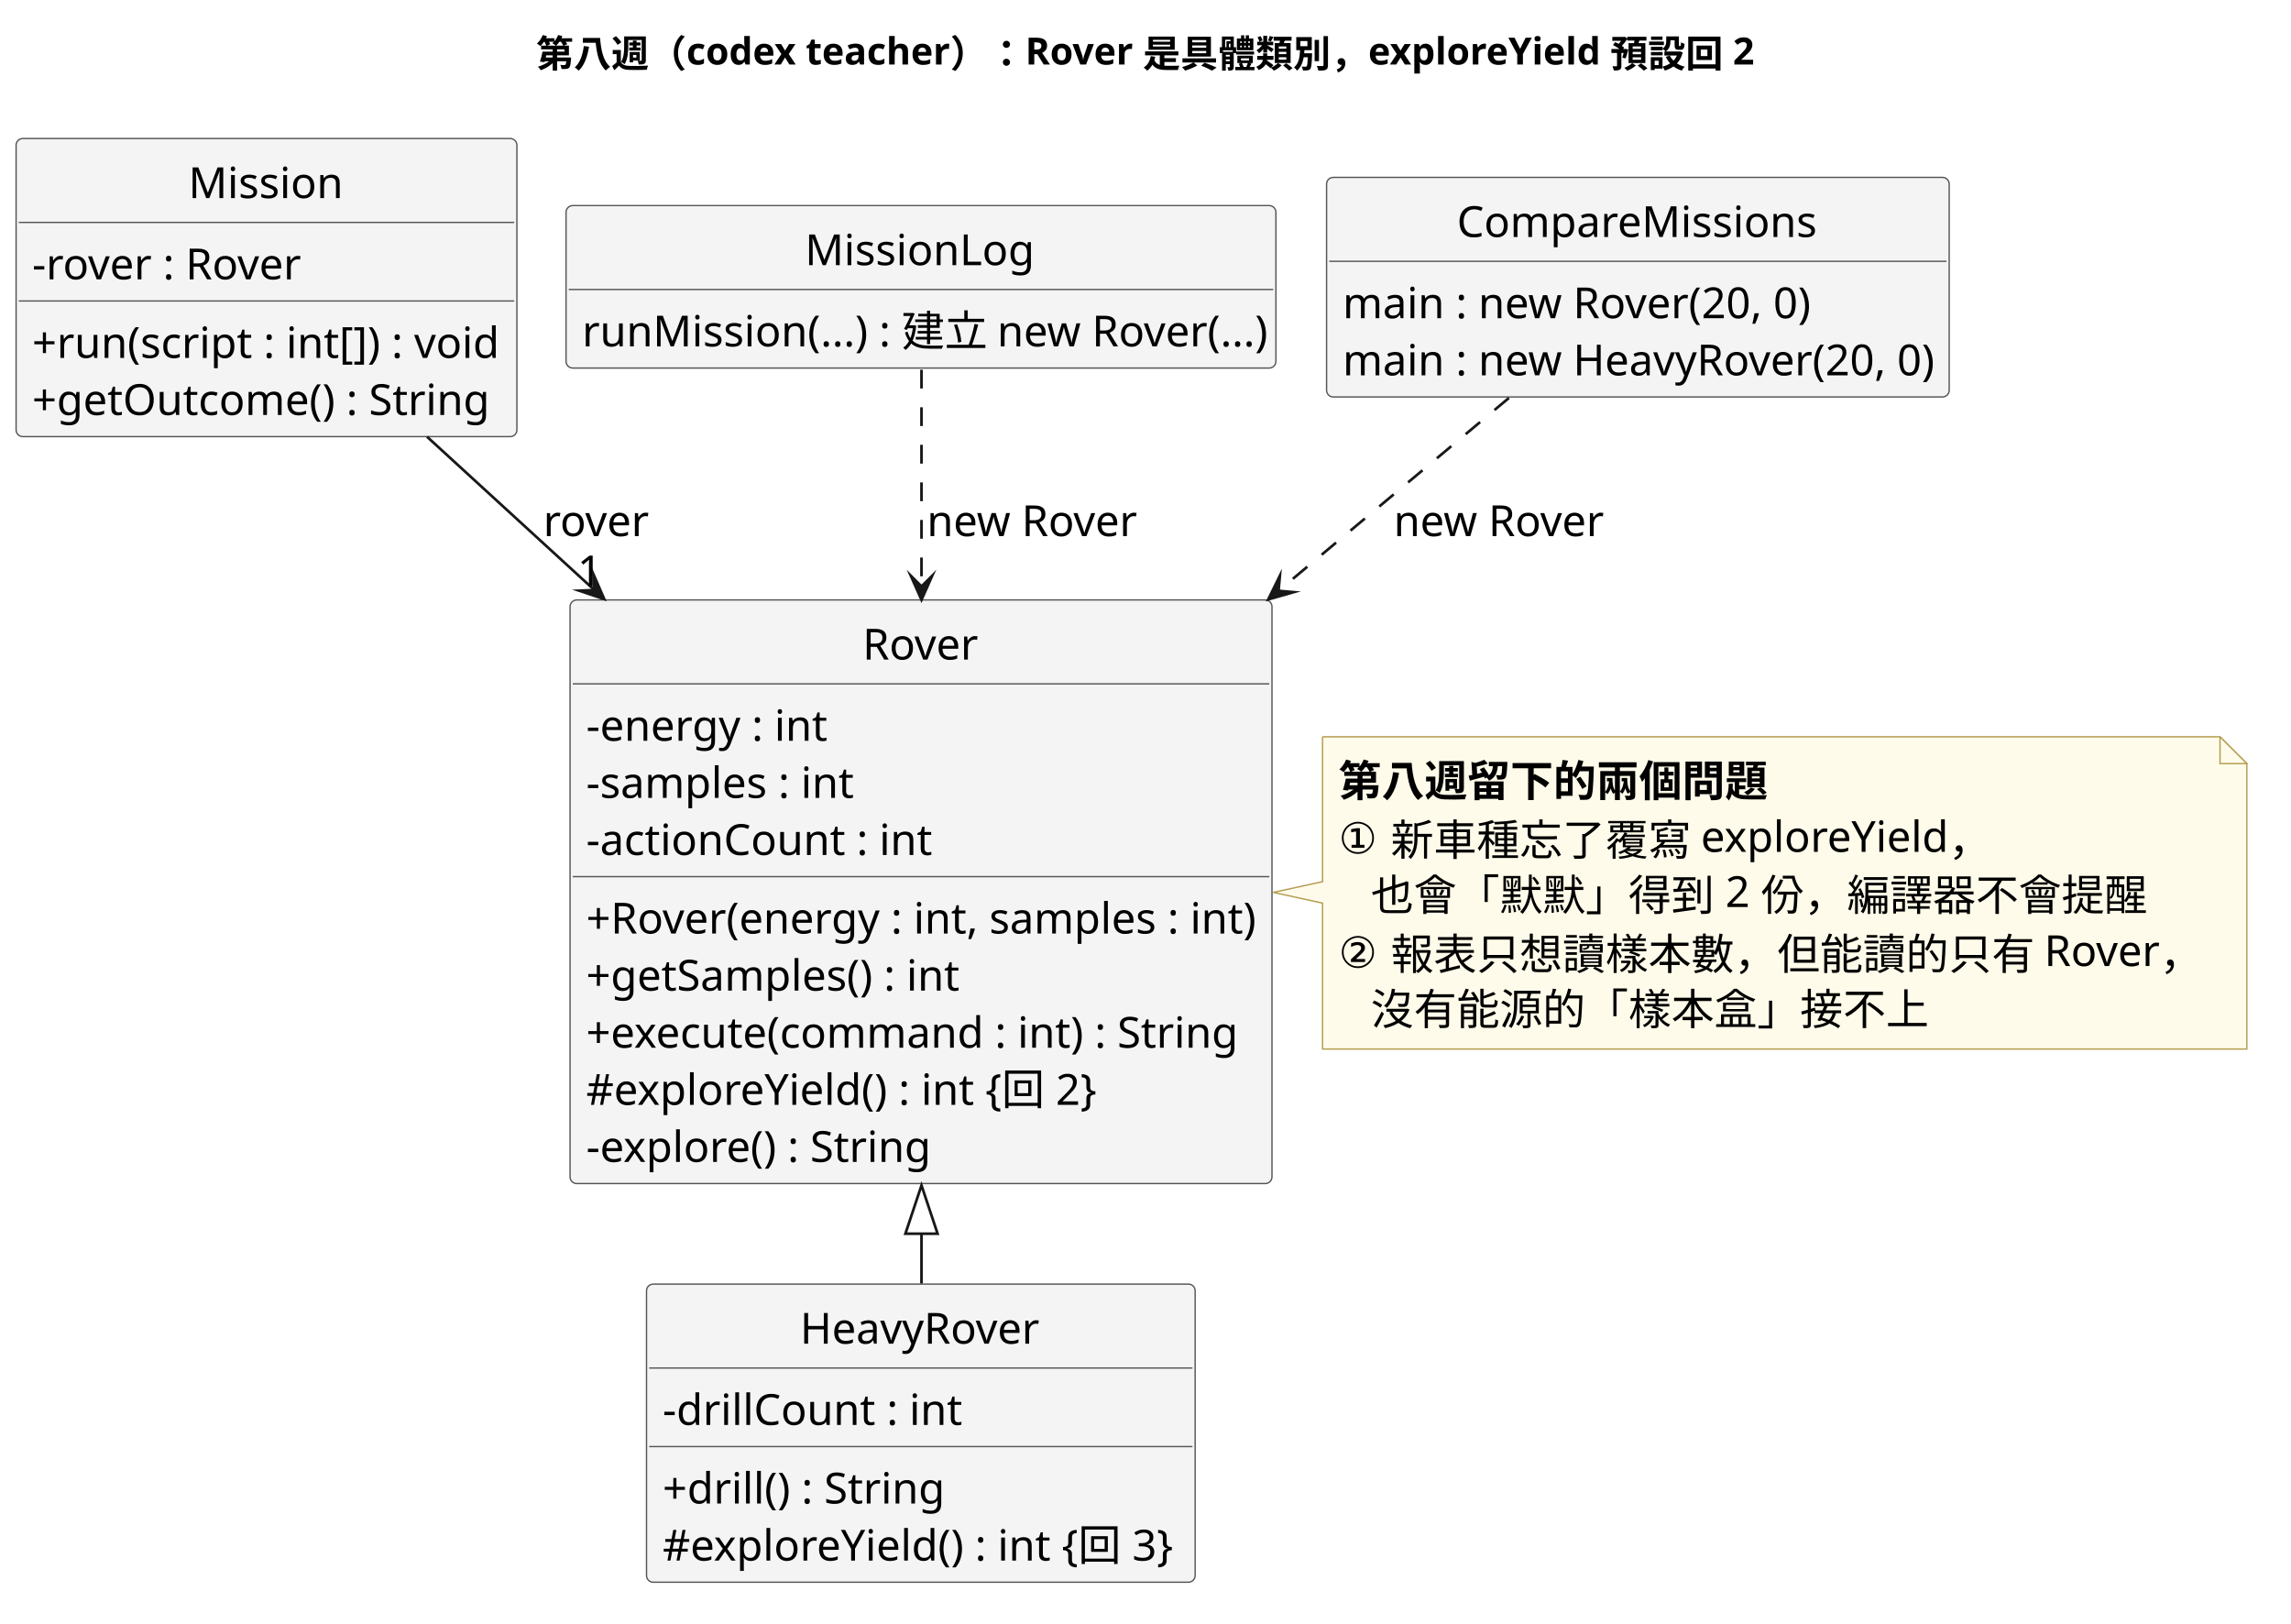
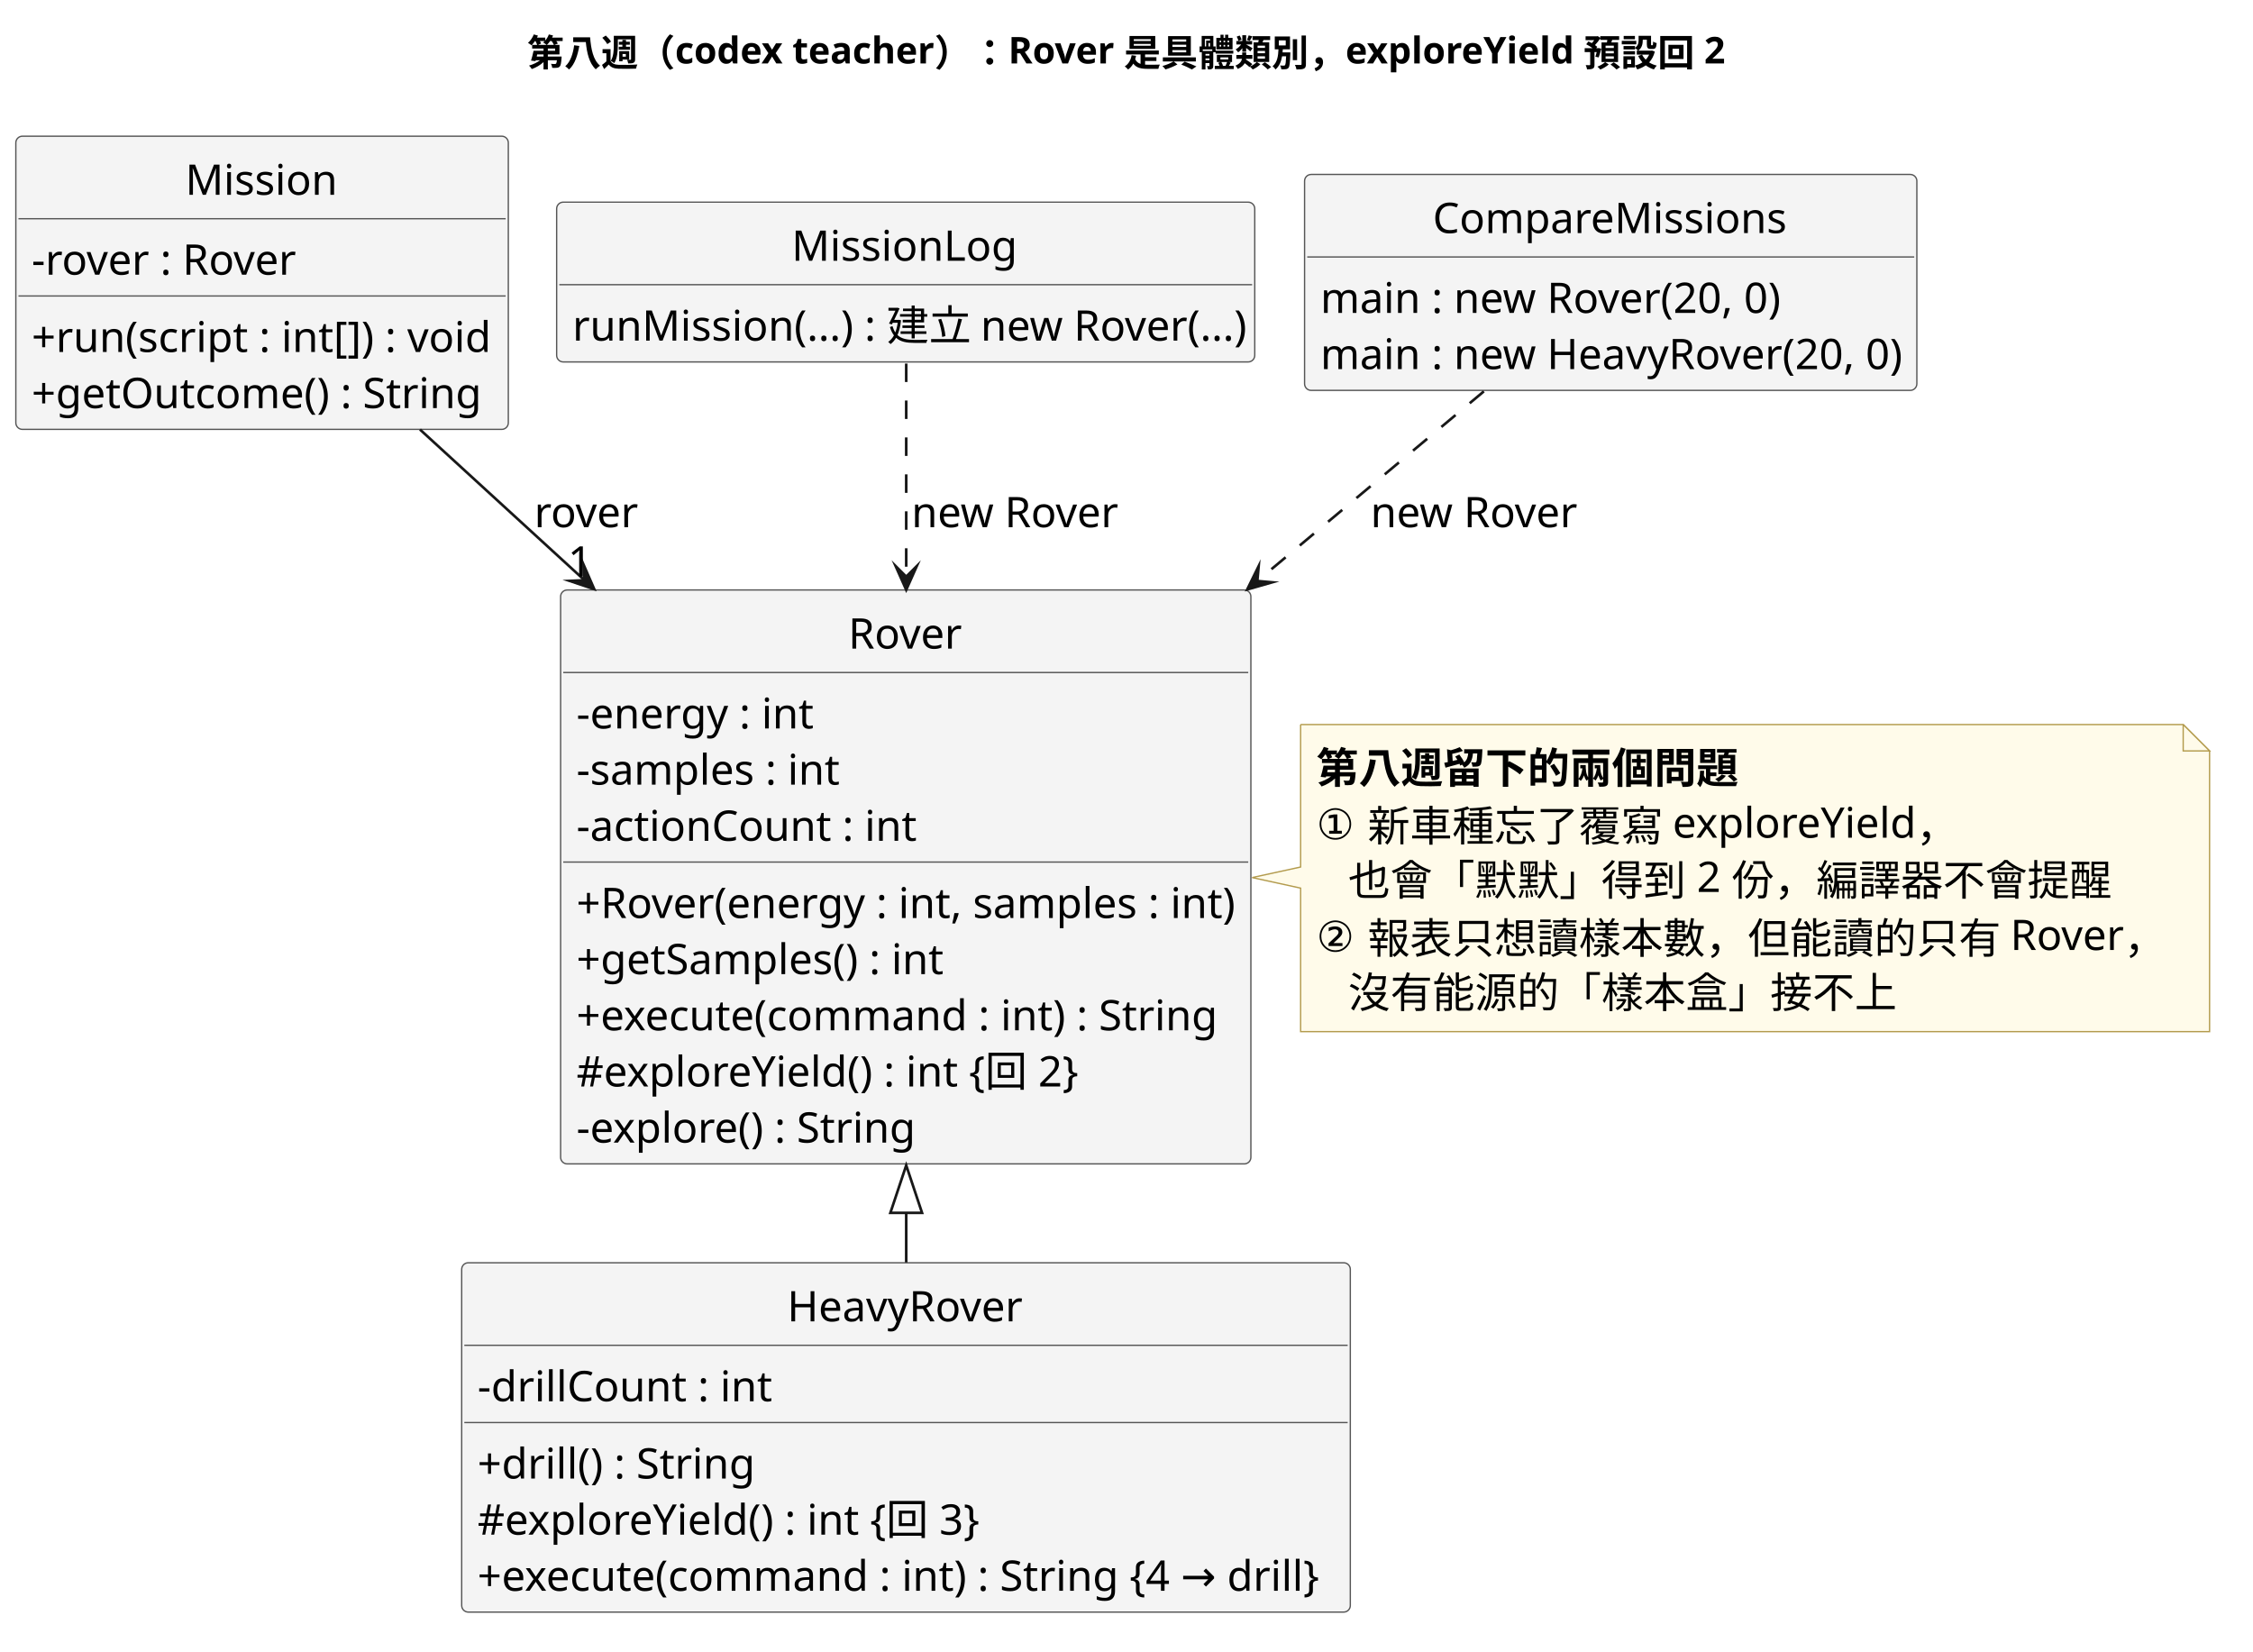
- <svg xmlns="http://www.w3.org/2000/svg" version="1.1" data-diagram-type="CLASS" style="width:854px;height:605px;background:#FFFFFF;" width="854px" height="605px" viewBox="0 0 854 605" zoomAndPan="magnify" preserveAspectRatio="none" contentStyleType="text/css">
+ <svg xmlns="http://www.w3.org/2000/svg" version="1.1" data-diagram-type="CLASS" style="width:854px;height:626px;background:#FFFFFF;" width="854px" height="626px" viewBox="0 0 854 626" zoomAndPan="magnify" preserveAspectRatio="none" contentStyleType="text/css">
  <defs />
  <g font-family="sans-serif" lengthAdjust="spacing">
    <g class="title" data-source-line="12">
      <text x="199.883" y="25.06" fill="#000" font-size="14" textLength="447.234" font-weight="700" font-family="'Microsoft JhengHei'">第八週（codex teacher）：Rover 是具體類別，exploreYield 預設回 2</text>
    </g>
    <g class="entity" data-qualified-name="Rover" id="ent0001" data-source-line="14">
      <rect x="212.5" y="223.621" width="261.648" height="217.531" fill="#F4F4F4" style="stroke:#555;stroke-width:0.5;" rx="2.5" ry="2.5" />
      <text x="321.555" y="245.832" fill="#000" font-size="16" textLength="43.539" font-family="'Microsoft JhengHei'">Rover</text>
      <line x1="213.5" y1="254.902" x2="473.148" y2="254.902" style="stroke:#555;stroke-width:0.5;" />
      <text x="218.5" y="276.113" fill="#000" font-size="16" textLength="90.438" font-family="'Microsoft JhengHei'">-energy : int</text>
      <text x="218.5" y="297.395" fill="#000" font-size="16" textLength="99.734" font-family="'Microsoft JhengHei'">-samples : int</text>
      <text x="218.5" y="318.676" fill="#000" font-size="16" textLength="130.836" font-family="'Microsoft JhengHei'">-actionCount : int</text>
      <line x1="213.5" y1="326.746" x2="473.148" y2="326.746" style="stroke:#555;stroke-width:0.5;" />
      <text x="218.5" y="347.957" fill="#000" font-size="16" textLength="249.648" font-family="'Microsoft JhengHei'">+Rover(energy : int, samples : int)</text>
      <text x="218.5" y="369.238" fill="#000" font-size="16" textLength="141.703" font-family="'Microsoft JhengHei'">+getSamples() : int</text>
      <text x="218.5" y="390.52" fill="#000" font-size="16" textLength="244.758" font-family="'Microsoft JhengHei'">+execute(command : int) : String</text>
      <text x="218.5" y="411.801" fill="#000" font-size="16" textLength="192.508" font-family="'Microsoft JhengHei'">#exploreYield() : int  {回 2}</text>
      <text x="218.5" y="433.082" fill="#000" font-size="16" textLength="129.961" font-family="'Microsoft JhengHei'">-explore() : String</text>
    </g>
    <g class="entity" data-qualified-name="HeavyRover" id="ent0002" data-source-line="24">
-       <rect x="241" y="478.621" width="204.508" height="111.125" fill="#F4F4F4" style="stroke:#555;stroke-width:0.5;" rx="2.5" ry="2.5" />
-       <text x="298.246" y="500.832" fill="#000" font-size="16" textLength="90.016" font-family="'Microsoft JhengHei'">HeavyRover</text>
-       <line x1="242" y1="509.902" x2="444.508" y2="509.902" style="stroke:#555;stroke-width:0.5;" />
-       <text x="247" y="531.113" fill="#000" font-size="16" textLength="112.875" font-family="'Microsoft JhengHei'">-drillCount : int</text>
-       <line x1="242" y1="539.184" x2="444.508" y2="539.184" style="stroke:#555;stroke-width:0.5;" />
-       <text x="247" y="560.395" fill="#000" font-size="16" textLength="107.219" font-family="'Microsoft JhengHei'">+drill() : String</text>
-       <text x="247" y="581.676" fill="#000" font-size="16" textLength="192.508" font-family="'Microsoft JhengHei'">#exploreYield() : int  {回 3}</text>
+       <rect x="175" y="478.621" width="336.836" height="132.406" fill="#F4F4F4" style="stroke:#555;stroke-width:0.5;" rx="2.5" ry="2.5" />
+       <text x="298.41" y="500.832" fill="#000" font-size="16" textLength="90.016" font-family="'Microsoft JhengHei'">HeavyRover</text>
+       <line x1="176" y1="509.902" x2="510.836" y2="509.902" style="stroke:#555;stroke-width:0.5;" />
+       <text x="181" y="531.113" fill="#000" font-size="16" textLength="112.875" font-family="'Microsoft JhengHei'">-drillCount : int</text>
+       <line x1="176" y1="539.184" x2="510.836" y2="539.184" style="stroke:#555;stroke-width:0.5;" />
+       <text x="181" y="560.395" fill="#000" font-size="16" textLength="107.219" font-family="'Microsoft JhengHei'">+drill() : String</text>
+       <text x="181" y="581.676" fill="#000" font-size="16" textLength="192.508" font-family="'Microsoft JhengHei'">#exploreYield() : int  {回 3}</text>
+       <text x="181" y="602.957" fill="#000" font-size="16" textLength="324.836" font-family="'Microsoft JhengHei'">+execute(command : int) : String  {4 → drill}</text>
    </g>
-     <g class="entity" data-qualified-name="Mission" id="ent0003" data-source-line="29">
+     <g class="entity" data-qualified-name="Mission" id="ent0003" data-source-line="30">
      <rect x="6" y="51.621" width="186.68" height="111.125" fill="#F4F4F4" style="stroke:#555;stroke-width:0.5;" rx="2.5" ry="2.5" />
      <text x="70.258" y="73.832" fill="#000" font-size="16" textLength="58.164" font-family="'Microsoft JhengHei'">Mission</text>
      <line x1="7" y1="82.902" x2="191.68" y2="82.902" style="stroke:#555;stroke-width:0.5;" />
      <text x="12" y="104.113" fill="#000" font-size="16" textLength="101.352" font-family="'Microsoft JhengHei'">-rover : Rover</text>
      <line x1="7" y1="112.184" x2="191.68" y2="112.184" style="stroke:#555;stroke-width:0.5;" />
      <text x="12" y="133.395" fill="#000" font-size="16" textLength="174.68" font-family="'Microsoft JhengHei'">+run(script : int[]) : void</text>
      <text x="12" y="154.676" fill="#000" font-size="16" textLength="174.094" font-family="'Microsoft JhengHei'">+getOutcome() : String</text>
    </g>
-     <g class="entity" data-qualified-name="MissionLog" id="ent0004" data-source-line="34">
+     <g class="entity" data-qualified-name="MissionLog" id="ent0004" data-source-line="35">
      <rect x="211" y="76.621" width="264.617" height="60.563" fill="#F4F4F4" style="stroke:#555;stroke-width:0.5;" rx="2.5" ry="2.5" />
      <text x="300.066" y="98.832" fill="#000" font-size="16" textLength="86.484" font-family="'Microsoft JhengHei'">MissionLog</text>
      <line x1="212" y1="107.902" x2="474.617" y2="107.902" style="stroke:#555;stroke-width:0.5;" />
      <text x="217" y="129.113" fill="#000" font-size="16" textLength="252.617" font-family="'Microsoft JhengHei'">runMission(...) : 建立 new Rover(...)</text>
    </g>
-     <g class="entity" data-qualified-name="CompareMissions" id="ent0005" data-source-line="37">
+     <g class="entity" data-qualified-name="CompareMissions" id="ent0005" data-source-line="38">
      <rect x="494.5" y="66.121" width="232.086" height="81.844" fill="#F4F4F4" style="stroke:#555;stroke-width:0.5;" rx="2.5" ry="2.5" />
      <text x="543.09" y="88.332" fill="#000" font-size="16" textLength="134.906" font-family="'Microsoft JhengHei'">CompareMissions</text>
      <line x1="495.5" y1="97.402" x2="725.586" y2="97.402" style="stroke:#555;stroke-width:0.5;" />
      <text x="500.5" y="118.613" fill="#000" font-size="16" textLength="173.609" font-family="'Microsoft JhengHei'">main : new Rover(20, 0)</text>
      <text x="500.5" y="139.895" fill="#000" font-size="16" textLength="220.086" font-family="'Microsoft JhengHei'">main : new HeavyRover(20, 0)</text>
    </g>
-     <g class="entity" data-qualified-name="GMN10" id="ent0011" data-source-line="46">
+     <g class="entity" data-qualified-name="GMN10" id="ent0011" data-source-line="47">
      <path d="M493,274.621 L493,328.621 L474.627,332.621 L493,336.621 L493,391.027 A0,0 0 0 0 493,391.027 L837.539,391.027 A0,0 0 0 0 837.539,391.027 L837.539,284.621 L827.539,274.621 L493,274.621 A0,0 0 0 0 493,274.621" style="stroke:#B39B4D;stroke-width:0.5;" fill="#FFFBEA" />
      <path d="M827.539,274.621 L827.539,284.621 L837.539,284.621 L827.539,274.621" style="stroke:#B39B4D;stroke-width:0.5;" fill="#FFFBEA" />
      <text x="499" y="296.832" fill="#000" font-size="16" textLength="160" font-weight="700" font-family="'Microsoft JhengHei'">第八週留下的兩個問題</text>
      <text x="499" y="318.113" fill="#000" font-size="16" textLength="245.117" font-family="'Microsoft JhengHei'">① 新車種忘了覆寫 exploreYield，</text>
      <text x="511" y="339.395" fill="#000" font-size="16" textLength="289.273" font-family="'Microsoft JhengHei'">也會「默默」得到 2 份，編譯器不會提醒</text>
      <text x="499" y="360.676" fill="#000" font-size="16" textLength="323.539" font-family="'Microsoft JhengHei'">② 報表只想讀樣本數，但能讀的只有 Rover，</text>
      <text x="511" y="381.957" fill="#000" font-size="16" textLength="208" font-family="'Microsoft JhengHei'">沒有能源的「樣本盒」接不上</text>
    </g>
    <g class="link" data-entity-1="ent0001" data-entity-2="ent0002" id="lnk6" data-link-type="extension">
-       <polygon points="343.5,441.837,337.5,459.837,349.5,459.837,343.5,441.837" fill="none" style="stroke:#181818;stroke-width:1;stroke-linejoin:miter;stroke-miterlimit:10;" />
-       <path d="M343.5,459.837 C343.5,472.478 343.5,466.936 343.5,478.391" style="stroke:#181818;stroke-width:1;" fill="none" />
+       <polygon points="343.5,441.697,337.5,459.697,349.5,459.697,343.5,441.697" fill="none" style="stroke:#181818;stroke-width:1;stroke-linejoin:miter;stroke-miterlimit:10;" />
+       <path d="M343.5,459.697 C343.5,472.259 343.5,466.763 343.5,478.487" style="stroke:#181818;stroke-width:1;" fill="none" />
    </g>
    <g class="link" data-entity-1="ent0003" data-entity-2="ent0001" id="lnk7" data-link-type="dependency">
      <polygon points="225.244,223.301,221.309,214.272,221.557,219.923,215.906,220.171,225.244,223.301" fill="#181818" style="stroke:#181818;stroke-width:1;stroke-linejoin:miter;stroke-miterlimit:10;" />
      <path d="M159.189,162.795 C179.223,181.146 198.635,198.927 221.557,219.923" style="stroke:#181818;stroke-width:1;" fill="none" />
      <text x="202.5" y="199.832" fill="#000" font-size="16" textLength="39.219" font-family="'Microsoft JhengHei'">rover</text>
      <text x="215.244" y="218.512" fill="#000" font-size="16" font-family="'Microsoft JhengHei'">1</text>
    </g>
    <g class="link" data-entity-1="ent0004" data-entity-2="ent0001" id="lnk8" data-link-type="dependency">
      <polygon points="343.5,223.572,347.5,214.572,343.5,218.572,339.5,214.572,343.5,223.572" fill="#181818" style="stroke:#181818;stroke-width:1;stroke-linejoin:miter;stroke-miterlimit:10;" />
      <path d="M343.5,137.8 C343.5,160.064 343.5,187.015 343.5,218.572" style="stroke:#181818;stroke-width:1;stroke-dasharray:7,7;" fill="none" />
      <text x="345.5" y="199.832" fill="#000" font-size="16" textLength="78.688" font-family="'Microsoft JhengHei'">new Rover</text>
    </g>
    <g class="link" data-entity-1="ent0005" data-entity-2="ent0001" id="lnk9" data-link-type="dependency">
      <polygon points="472.761,223.419,482.23,220.709,476.595,220.21,477.095,214.575,472.761,223.419" fill="#181818" style="stroke:#181818;stroke-width:1;stroke-linejoin:miter;stroke-miterlimit:10;" />
      <path d="M562.457,148.337 C537.159,169.513 508.631,193.393 476.595,220.21" style="stroke:#181818;stroke-width:1;stroke-dasharray:7,7;" fill="none" />
      <text x="519.5" y="199.832" fill="#000" font-size="16" textLength="78.688" font-family="'Microsoft JhengHei'">new Rover</text>
    </g>
  </g>
</svg>
